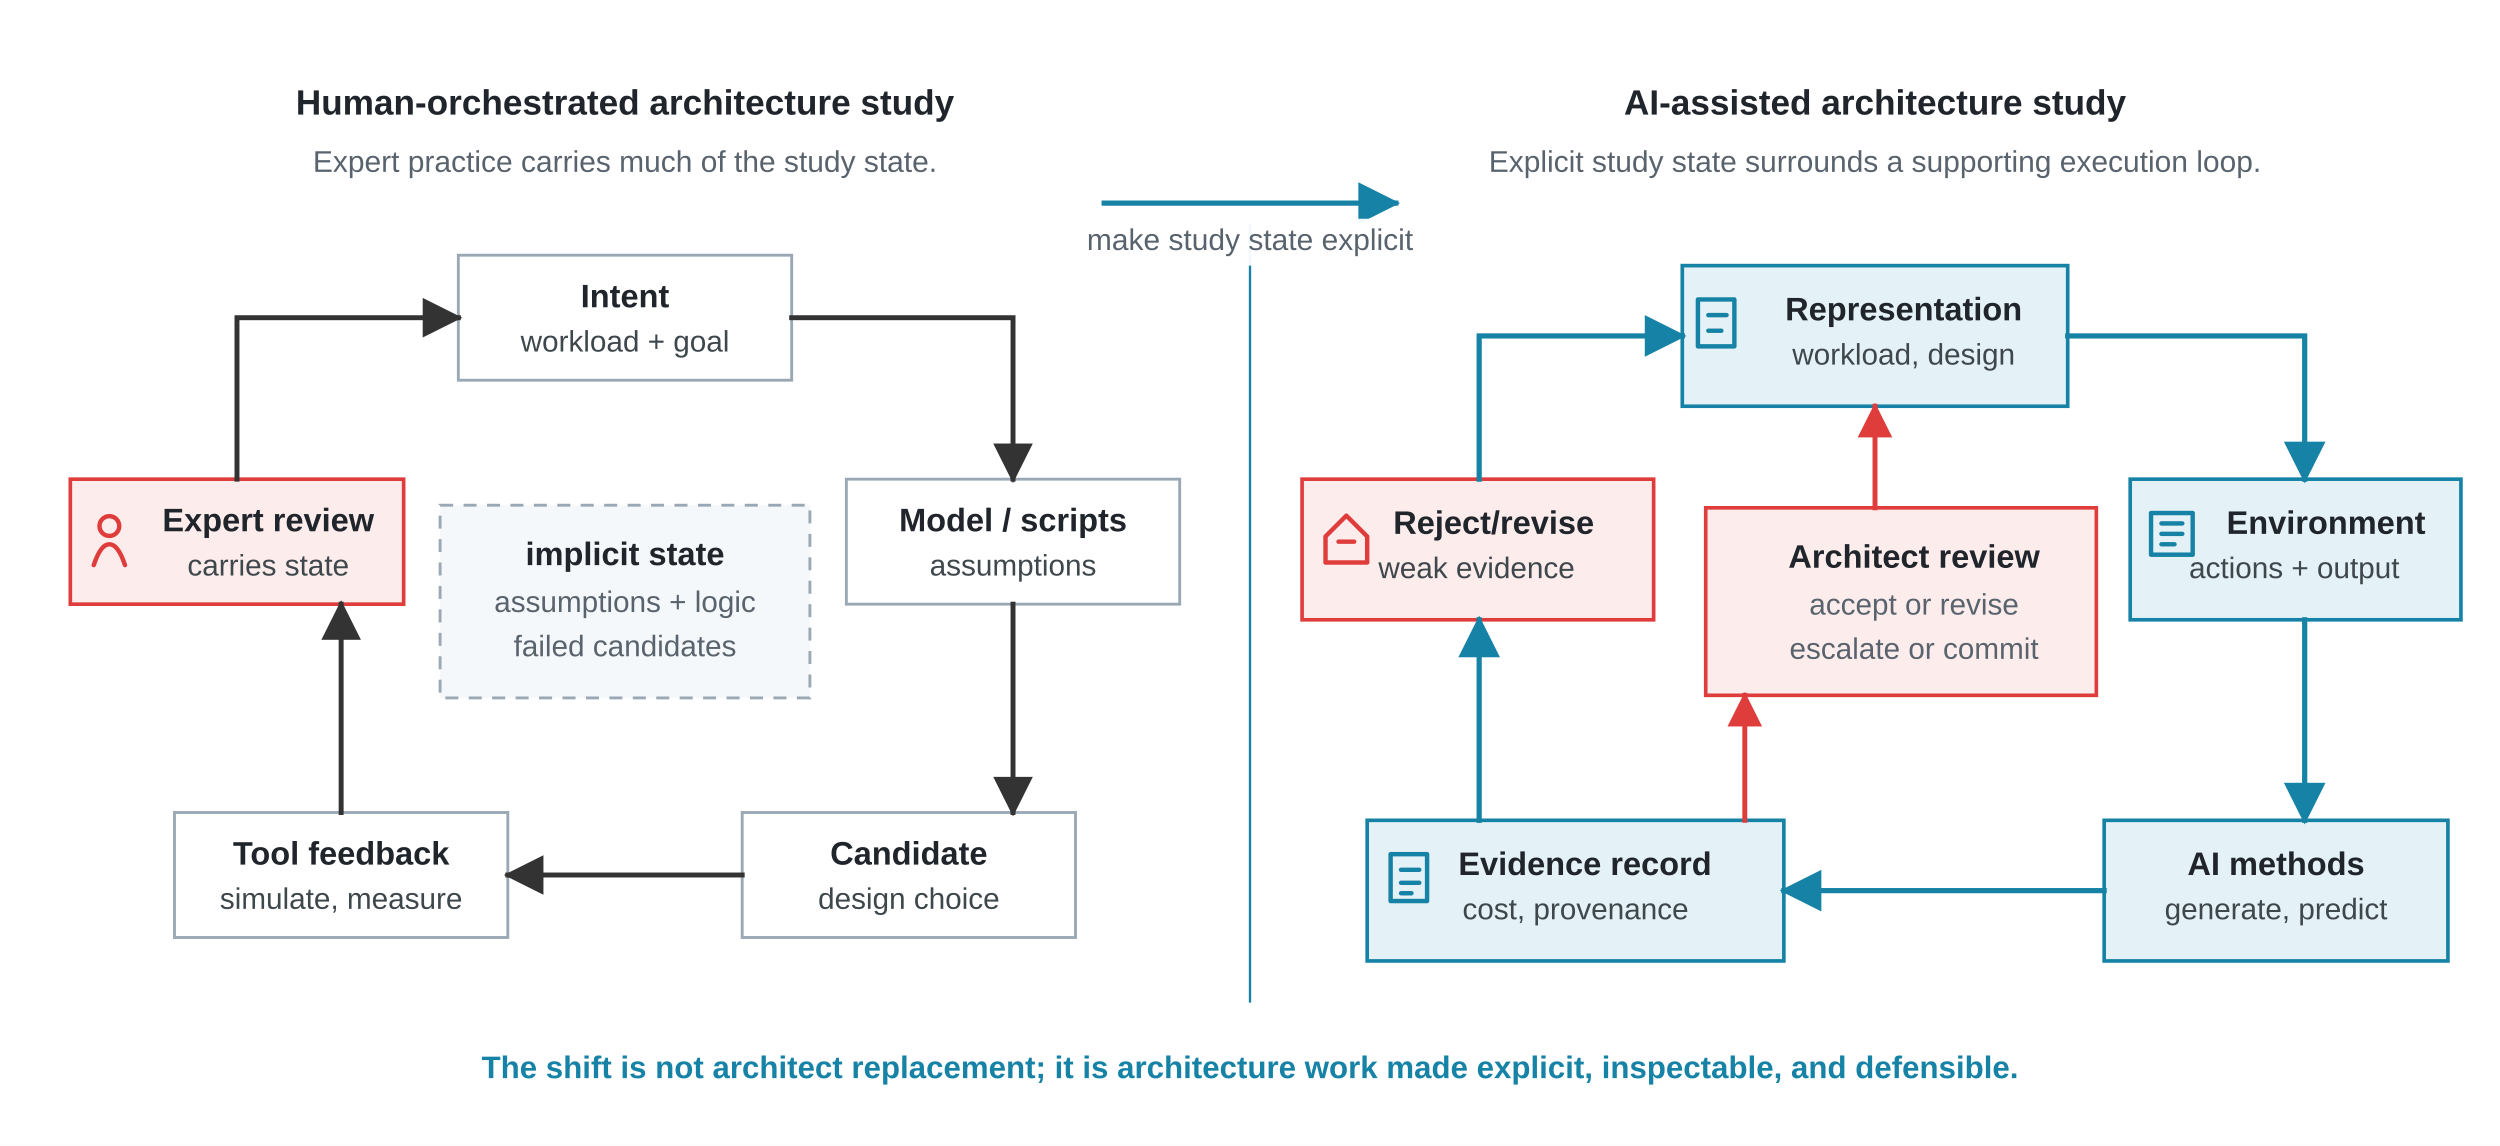
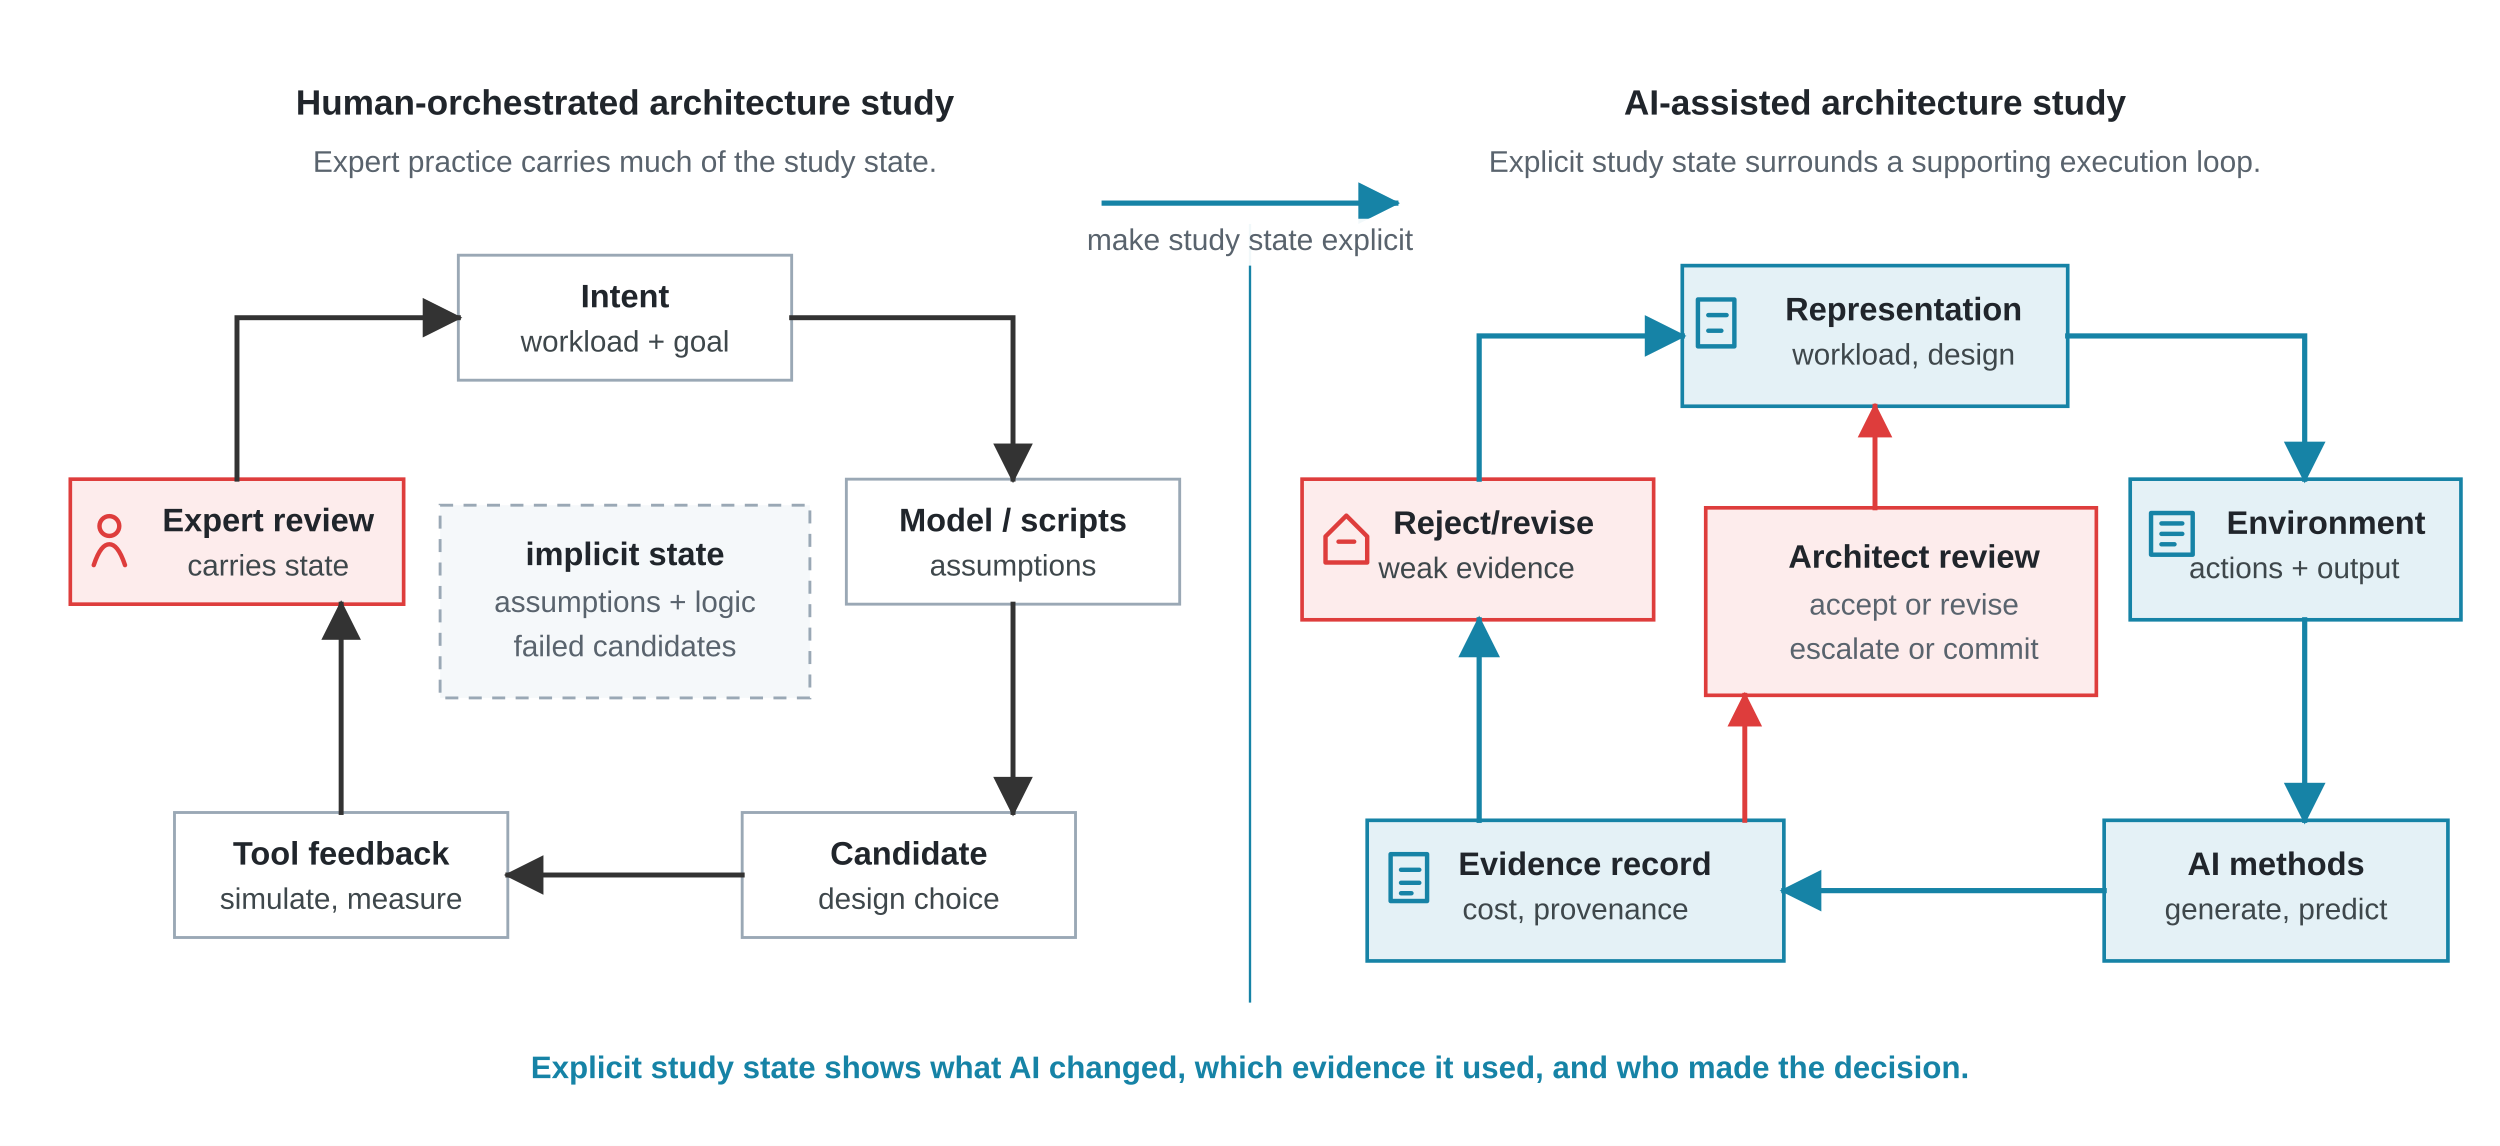
<svg xmlns="http://www.w3.org/2000/svg" viewBox="0 0 960 440" role="img">
  <defs>
    <marker id="arrow" viewBox="0 0 10 10" refX="9" refY="5" markerWidth="8" markerHeight="8" orient="auto">
      <path d="M 0 0 L 10 5 L 0 10 z" fill="#333333" />
    </marker>
    <marker id="arrow-blue" viewBox="0 0 10 10" refX="9" refY="5" markerWidth="8" markerHeight="8" orient="auto">
      <path d="M 0 0 L 10 5 L 0 10 z" fill="#1683A6" />
    </marker>
    <marker id="arrow-gov" viewBox="0 0 10 10" refX="9" refY="5" markerWidth="7" markerHeight="7" orient="auto">
      <path d="M 0 0 L 10 5 L 0 10 z" fill="#DE3D3C" />
    </marker>
    <style>
      .font { font-family: Arial, Helvetica, sans-serif; }
      .title { font-size: 13.5px; font-weight: 700; fill: #20252B; }
      .subtitle { font-size: 11.5px; fill: #59636D; }
      .node-label { font-size: 12.5px; font-weight: 700; fill: #20252B; }
      .node-body { font-size: 11.4px; fill: #3E474B; }
      .center-label { font-size: 12.5px; font-weight: 700; fill: #20252B; }
      .center-body { font-size: 11.4px; fill: #59636D; }
      .implicit-label { font-size: 12.5px; font-weight: 700; fill: #8A95A0; }
      .implicit-body { font-size: 11.4px; fill: #8A95A0; }
      .takeaway { font-size: 12px; font-weight: 700; fill: #1683A6; }
      .bar { fill: #F5F8FA; stroke: #9AA8B5; stroke-width: 1.1; }
      .label-bg { fill: #FFFFFF; opacity: 0.94; }
      .divider { stroke: #1683A6; stroke-width: 0.9; }
      .edge { stroke: #333333; stroke-width: 1.9; fill: none; stroke-linecap: square; stroke-linejoin: miter; marker-end: url(#arrow); }
      .edge-blue { stroke: #1683A6; stroke-width: 2.0; fill: none; stroke-linecap: square; stroke-linejoin: miter; marker-end: url(#arrow-blue); }
      .edge-gov { stroke: #DE3D3C; stroke-width: 1.9; fill: none; stroke-linecap: square; stroke-linejoin: miter; marker-end: url(#arrow-gov); }
      .node { fill: #FFFFFF; stroke: #9AA8B5; stroke-width: 1.1; }
      .state { fill: #E4F1F6; stroke: #1683A6; stroke-width: 1.4; }
      .evidence { fill: #E4F1F6; stroke: #1683A6; stroke-width: 1.4; }
      .human { fill: #FDECEC; stroke: #DE3D3C; stroke-width: 1.4; }
      .reject { fill: #FDECEC; stroke: #DE3D3C; stroke-width: 1.4; }
      .implicit { fill: #F5F8FA; stroke: #9AA8B5; stroke-width: 1.1; stroke-dasharray: 5 4; }
      .glyph { fill: none; stroke: currentColor; stroke-width: 1.7; stroke-linecap: round; stroke-linejoin: round; }
      .glyph-human { color: #DE3D3C; }
      .glyph-state { color: #1683A6; }
      .glyph-evidence { color: #1683A6; }
      .glyph-reject { color: #DE3D3C; }
    </style>
  </defs>
  <rect width="960" height="440" fill="#FFFFFF" />
  <g class="font">
    <text class="title" x="240" y="44" text-anchor="middle">Human-orchestrated architecture study</text>
    <text class="subtitle" x="240" y="66" text-anchor="middle">Expert practice carries much of the study state.</text>
    <text class="title" x="720" y="44" text-anchor="middle">AI-assisted architecture study</text>
    <text class="subtitle" x="720" y="66" text-anchor="middle">Explicit study state surrounds a supporting execution loop.</text>
    <line class="divider" x1="480" y1="86" x2="480" y2="385" />
    <rect class="node" x="176" y="98" width="128" height="48" />
    <text class="node-label" x="240" y="118" text-anchor="middle">Intent</text>
    <text class="node-body" x="240" y="135" text-anchor="middle">workload + goal</text>
    <rect class="node" x="325" y="184" width="128" height="48" />
    <text class="node-label" x="389" y="204" text-anchor="middle">Model / scripts</text>
    <text class="node-body" x="389" y="221" text-anchor="middle">assumptions</text>
    <rect class="node" x="285" y="312" width="128" height="48" />
    <text class="node-label" x="349" y="332" text-anchor="middle">Candidate</text>
    <text class="node-body" x="349" y="349" text-anchor="middle">design choice</text>
    <rect class="node" x="67" y="312" width="128" height="48" />
    <text class="node-label" x="131" y="332" text-anchor="middle">Tool feedback</text>
    <text class="node-body" x="131" y="349" text-anchor="middle">simulate, measure</text>
    <rect class="human" x="27" y="184" width="128" height="48" />
    <g class="glyph glyph-human" transform="translate(34 197)">
      <circle cx="8" cy="5" r="3.8" />
      <path d="M 2 20 C 4 14, 6 12, 8 12 C 10 12, 12 14, 14 20" />
    </g>
    <text class="node-label" x="103" y="204" text-anchor="middle">Expert review</text>
    <text class="node-body" x="103" y="221" text-anchor="middle">carries state</text>
    <rect class="implicit" x="169" y="194" width="142" height="74" />
    <text class="center-label" x="240" y="217" text-anchor="middle">implicit state</text>
    <text class="center-body" x="240" y="235" text-anchor="middle">assumptions + logic</text>
    <text class="center-body" x="240" y="252" text-anchor="middle">failed candidates</text>
    <polyline class="edge" points="304,122 389,122 389,184" />
    <polyline class="edge" points="389,232 389,312" />
    <polyline class="edge" points="285,336 195,336" />
    <polyline class="edge" points="131,312 131,232" />
    <polyline class="edge" points="91,184 91,122 176,122" />
    <path class="edge-blue" d="M 424 78 L 536 78" />
    <path class="label-bg" d="M 390 84 H 570 V 102 H 390 Z" />
    <text class="subtitle" x="480" y="96" text-anchor="middle">make study state explicit</text>
    <rect class="state" x="646" y="102" width="148" height="54" />
    <g class="glyph glyph-state" transform="translate(652 115)">
      <rect x="0" y="0" width="14" height="18" />
      <path d="M 4 6 L 11 6" />
      <path d="M 4 12 L 9 12" />
    </g>
    <text class="node-label" x="731" y="123" text-anchor="middle">Representation</text>
    <text class="node-body" x="731" y="140" text-anchor="middle">workload, design</text>
    <rect class="state" x="818" y="184" width="127" height="54" />
    <g class="glyph glyph-state" transform="translate(826 197)">
      <rect x="0" y="0" width="16" height="16" />
      <path d="M 4 4 L 12 4" />
      <path d="M 4 8 L 12 8" />
      <path d="M 4 12 L 9 12" />
    </g>
    <text class="node-label" x="855" y="205" text-anchor="start">Environment</text>
    <text class="node-body" x="881" y="222" text-anchor="middle">actions + output</text>
    <rect class="state" x="808" y="315" width="132" height="54" />
    <text class="node-label" x="874" y="336" text-anchor="middle">AI methods</text>
    <text class="node-body" x="874" y="353" text-anchor="middle">generate, predict</text>
    <rect class="evidence" x="525" y="315" width="160" height="54" />
    <g class="glyph glyph-evidence" transform="translate(534 328)">
      <rect x="0" y="0" width="14" height="18" />
      <path d="M 4 6 L 11 6" />
      <path d="M 4 11 L 11 11" />
      <path d="M 4 15 L 8 15" />
    </g>
    <text class="node-label" x="560" y="336" text-anchor="start">Evidence record</text>
    <text class="node-body" x="605" y="353" text-anchor="middle">cost, provenance</text>
    <rect class="reject" x="500" y="184" width="135" height="54" />
    <g class="glyph glyph-reject" transform="translate(509 198)">
      <path d="M 8 0 L 16 8 L 16 18 L 0 18 L 0 8 Z" />
      <path d="M 5 10 L 11 10" />
    </g>
    <text class="node-label" x="535" y="205" text-anchor="start">Reject/revise</text>
    <text class="node-body" x="567" y="222" text-anchor="middle">weak evidence</text>
    <rect class="human" x="655" y="195" width="150" height="72" />
    <text class="center-label" x="735" y="218" text-anchor="middle">Architect review</text>
    <text class="center-body" x="735" y="236" text-anchor="middle">accept or revise</text>
    <text class="center-body" x="735" y="253" text-anchor="middle">escalate or commit</text>
    <polyline class="edge-blue" points="794,129 885,129 885,184" />
    <polyline class="edge-blue" points="885,238 885,315" />
    <polyline class="edge-blue" points="808,342 685,342" />
    <polyline class="edge-blue" points="568,315 568,238" />
    <polyline class="edge-blue" points="568,184 568,129 646,129" />
    <polyline class="edge-gov" points="670,315 670,267" />
    <polyline class="edge-gov" points="720,195 720,156" />
-     <text class="takeaway" x="480" y="414" text-anchor="middle">The shift is not architect replacement; it is architecture work made explicit, inspectable, and defensible.</text>
+     <text class="takeaway" x="480" y="414" text-anchor="middle">Explicit study state shows what AI changed, which evidence it used, and who made the decision.</text>
  </g>
</svg>
